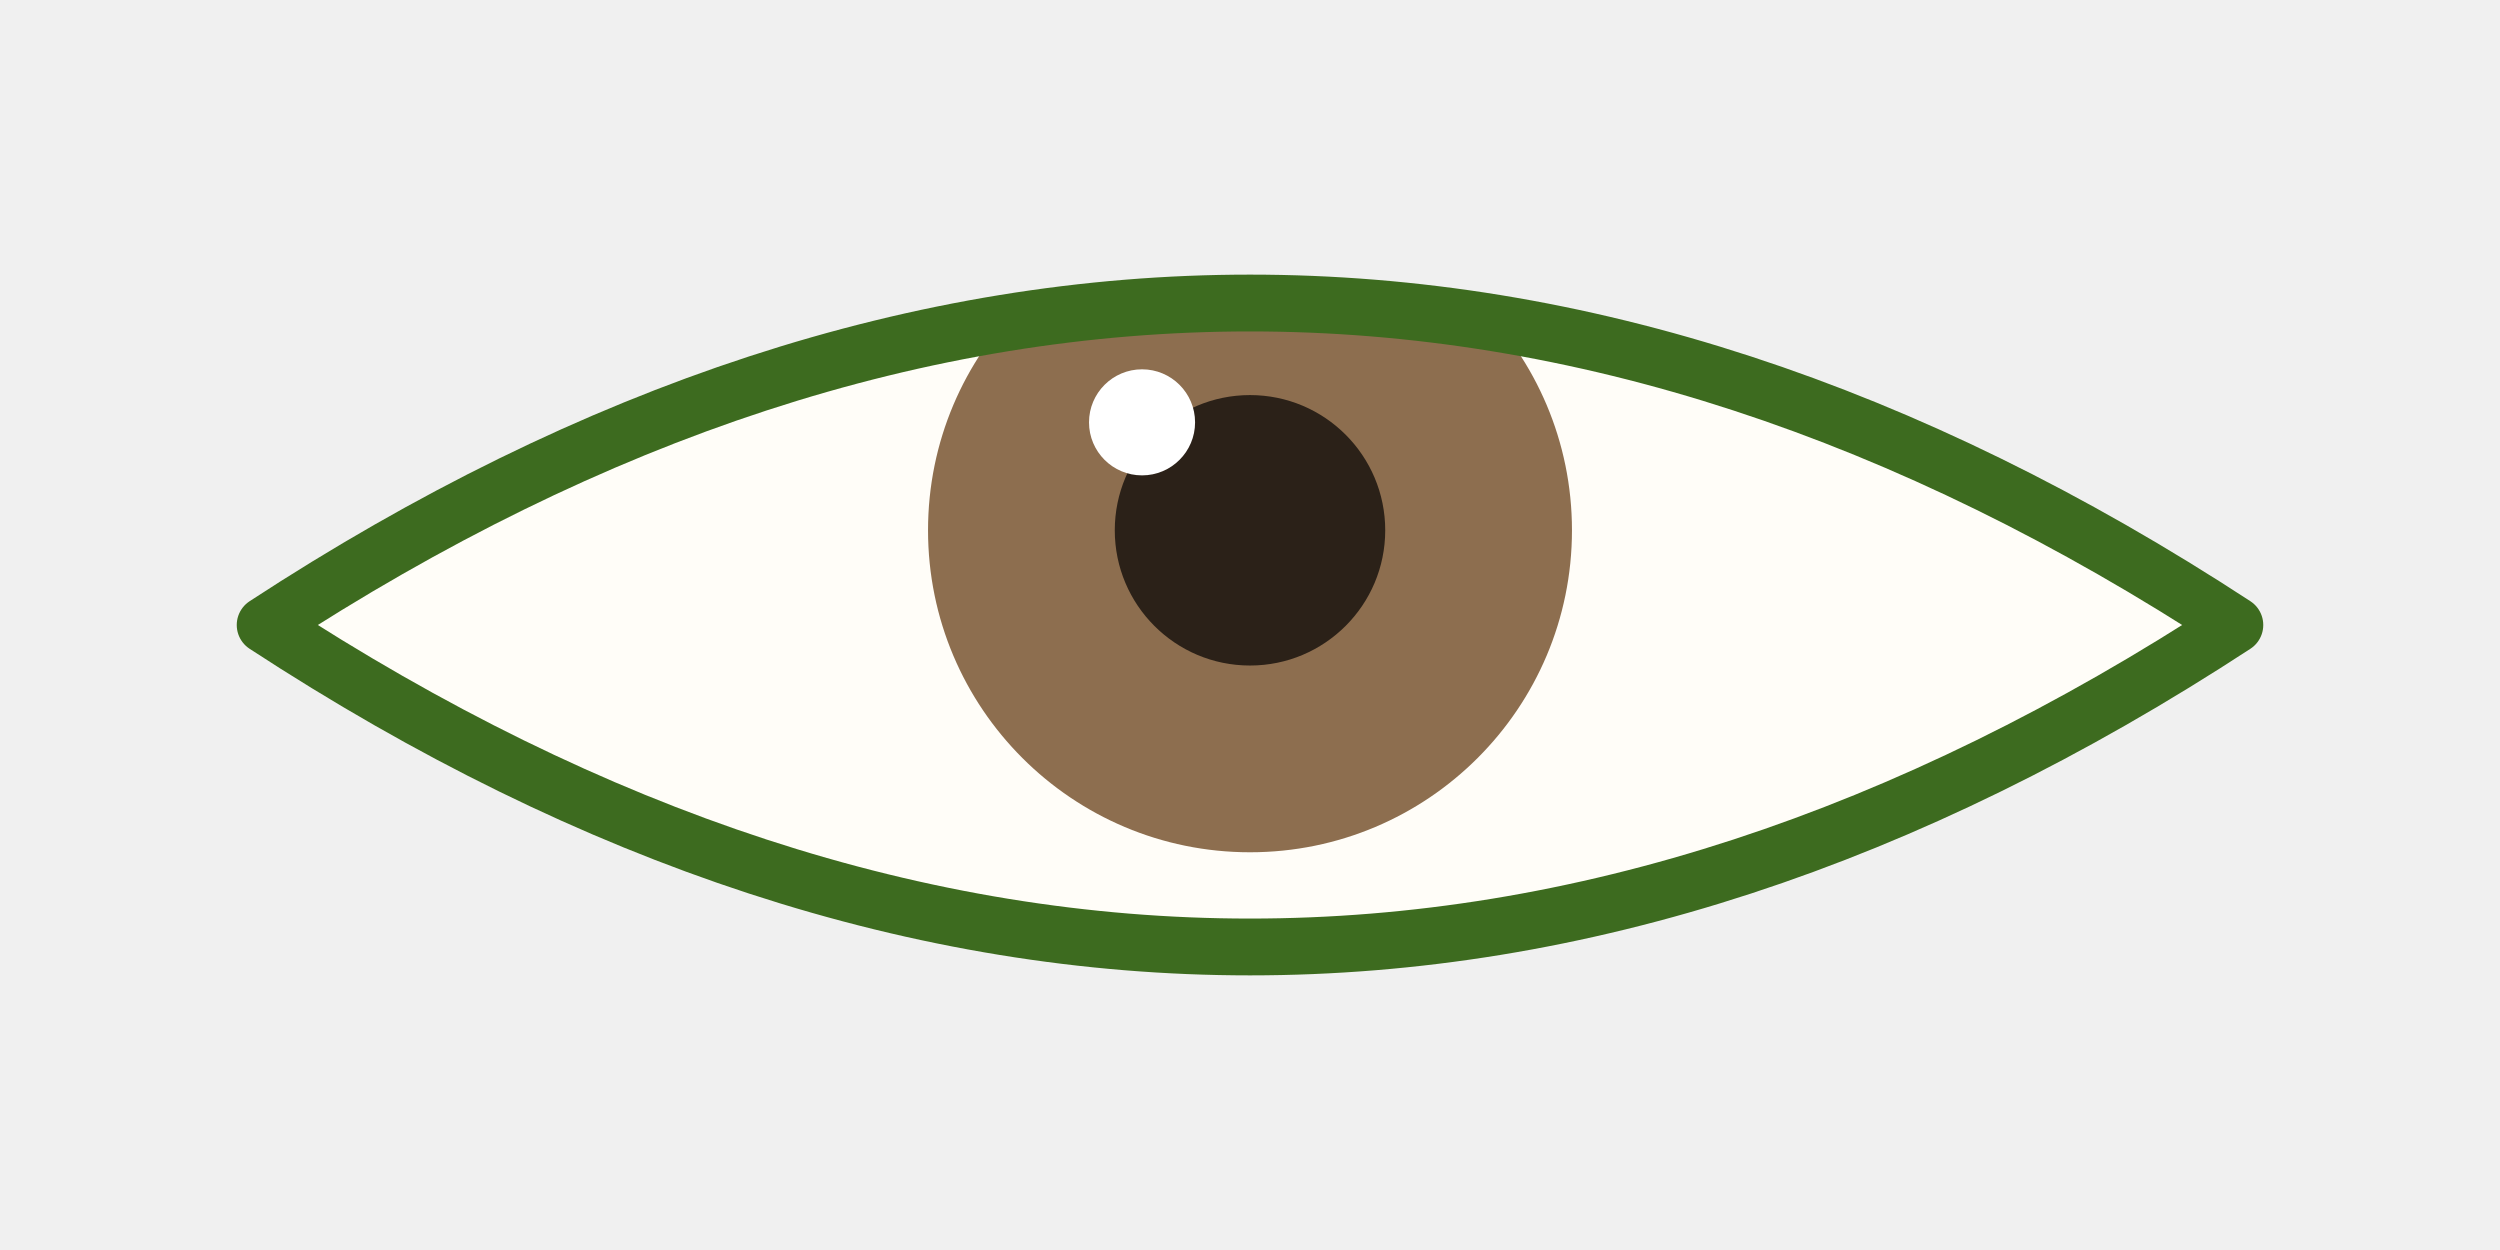
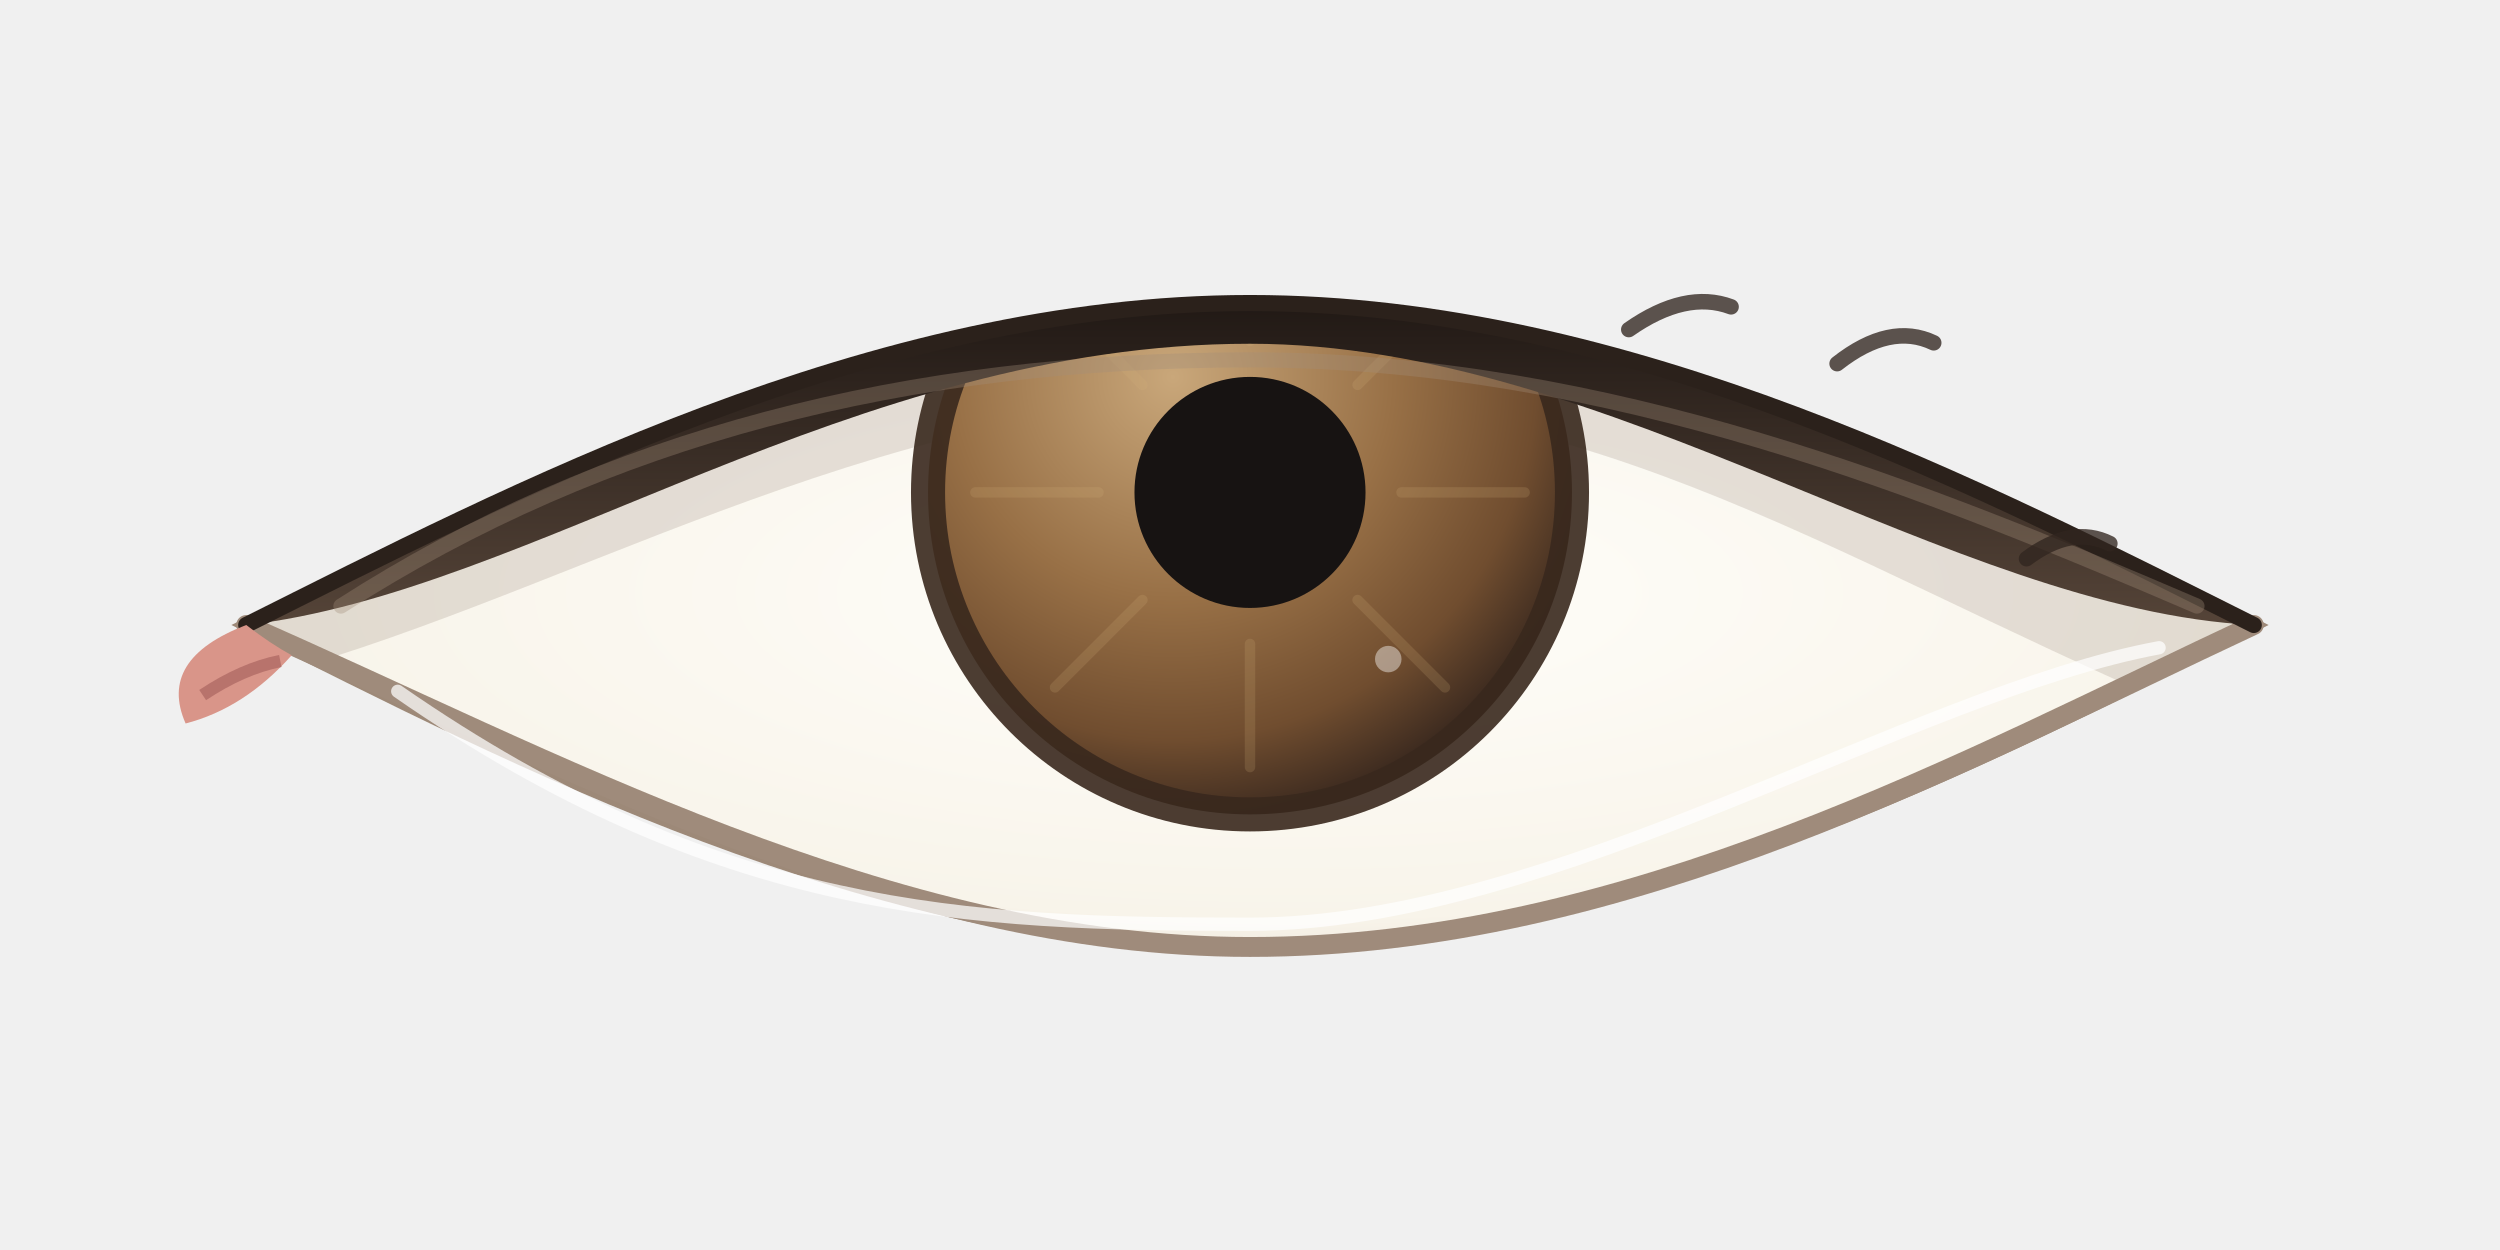
- <svg xmlns="http://www.w3.org/2000/svg" viewBox="0 0 132 66">
+ <svg xmlns="http://www.w3.org/2000/svg" viewBox="0 0 132 66" role="img" aria-label="eye cover-medium">
  <defs>
-     <clipPath id="clip-eye-cover-medium">
-       <path d="M14 33 Q66 -1 118 33 Q66 67 14 33 Z" />
+     <clipPath id="clip_cover_medium">
+       <path d="M13 33 C27 26 46 16 66 16 C86 16 105 26 119 33 C105 40 86 50 66 50 C46 50 27 40 13 33 Z" />
    </clipPath>
+     <radialGradient id="sclera_cover_medium" cx="52%" cy="45%" r="65%">
+       <stop offset="0" stop-color="#fffefa" />
+       <stop offset=".78" stop-color="#f8f4ea" />
+       <stop offset="1" stop-color="#e8ddd1" />
+     </radialGradient>
+     <radialGradient id="iris_cover_medium" cx="38%" cy="32%" r="69%">
+       <stop offset="0" stop-color="#c9a77a" />
+       <stop offset=".5" stop-color="#987046" />
+       <stop offset=".82" stop-color="#704d2f" />
+       <stop offset="1" stop-color="#3f2c20" />
+     </radialGradient>
+     <linearGradient id="lash_cover_medium" x1="0" y1="0" x2="0" y2="1">
+       <stop stop-color="#211915" />
+       <stop offset="1" stop-color="#554438" />
+     </linearGradient>
  </defs>
-   <path d="M14 33 Q66 -1 118 33 Q66 67 14 33 Z" fill="#fffdf8" />
-   <g clip-path="url(#clip-eye-cover-medium)">
-     <circle cx="66" cy="28" r="17" fill="#8d6e4f" />
-     <circle cx="66" cy="28" r="7.14" fill="#2b2118" />
-     <circle cx="60.3" cy="22.3" r="2.8" fill="#fff" />
+   <path d="M13 33 C27 26 46 16 66 16 C86 16 105 26 119 33 C105 40 86 50 66 50 C46 50 27 40 13 33 Z" fill="url(#sclera_cover_medium)" stroke="#9d8978" stroke-width=".7" />
+   <g clip-path="url(#clip_cover_medium)">
+     <path d="M13 33 C27 26 46 16 66 16 C86 16 105 26 119 33 L119 39 C99 31 86 21 66 21 C46 21 29 32 13 36Z" fill="#715b4d" opacity=".17" />
+     <circle cx="66" cy="26" r="17" fill="url(#iris_cover_medium)" />
+     <g stroke="#d5b17c" stroke-width=".55" opacity=".18" stroke-linecap="round">
+       <path d="M74 26L80.5 26 M71.68 31.68L76.295 36.295 M66 34V40.5 M60.32 31.68L55.705 36.295 M58 26H51.5 M60.32 20.32L55.705 15.705 M66 18V11.5 M71.68 20.32L76.295 15.705" />
+     </g>
+     <circle cx="66" cy="26" r="17" fill="none" stroke="#39281d" stroke-width="1.8" opacity=".9" />
+     <circle cx="66" cy="26" r="6.1" fill="#171312" />
+     <circle cx="57.8" cy="16.5" r="1.8" fill="#fff" opacity=".9" />
+     <circle cx="73.3" cy="34.8" r=".7" fill="#fff" opacity=".42" />
  </g>
-   <path d="M14 33 Q66 -1 118 33 Q66 67 14 33 Z" fill="none" stroke="#3d6b1f" stroke-width="3" stroke-linejoin="round" />
+   <path d="M13 33 C29 40 47 50 66 50 C86 50 104 40 119 33" fill="none" stroke="#9f8b7b" stroke-width="1.05" stroke-linecap="round" />
+   <path d="M21 36.5 C38 48.3 51 48.8 66 48.8 C82 48.8 101 36.6 114 34.2" fill="none" stroke="#fff" stroke-width=".7" opacity=".72" stroke-linecap="round" />
+   <path d="M13 33 C27 26 46 16 66 16 C86 16 105 26 119 33 C103 32.2 85 18.15 66 18.15 C45 18.15 28 31.3 13 33Z" fill="url(#lash_cover_medium)" />
+   <path d="M13 33 C27 26 46 16 66 16 C86 16 105 26 119 33" fill="none" stroke="#2b211b" stroke-width=".85" stroke-linecap="round" />
+   <path d="M18 32 C32 23 48 19 66 19 C85 19 102 26 116 32" fill="none" stroke="#a28c79" stroke-width=".8" opacity=".34" stroke-linecap="round" />
+   <g fill="none" stroke="#31251f" stroke-width=".82" stroke-linecap="round" opacity=".78">
+     <path d="M86 17.4q3-2.1 5.4-1.2 M97 19.2q2.8-2.2 5.1-1.1 M107 29.5q2.4-1.8 4.4-.8" />
+   </g>
+   <path d="M13 33 q-4.7 1.8-3.2 5.2 3.1-.8 5.6-3.6-1.1-.6-2.4-1.6Z" fill="#d99589" />
+   <path d="M10.7 36.7q2.1-1.4 4.1-1.8" fill="none" stroke="#b8736c" stroke-width=".65" />
</svg>
